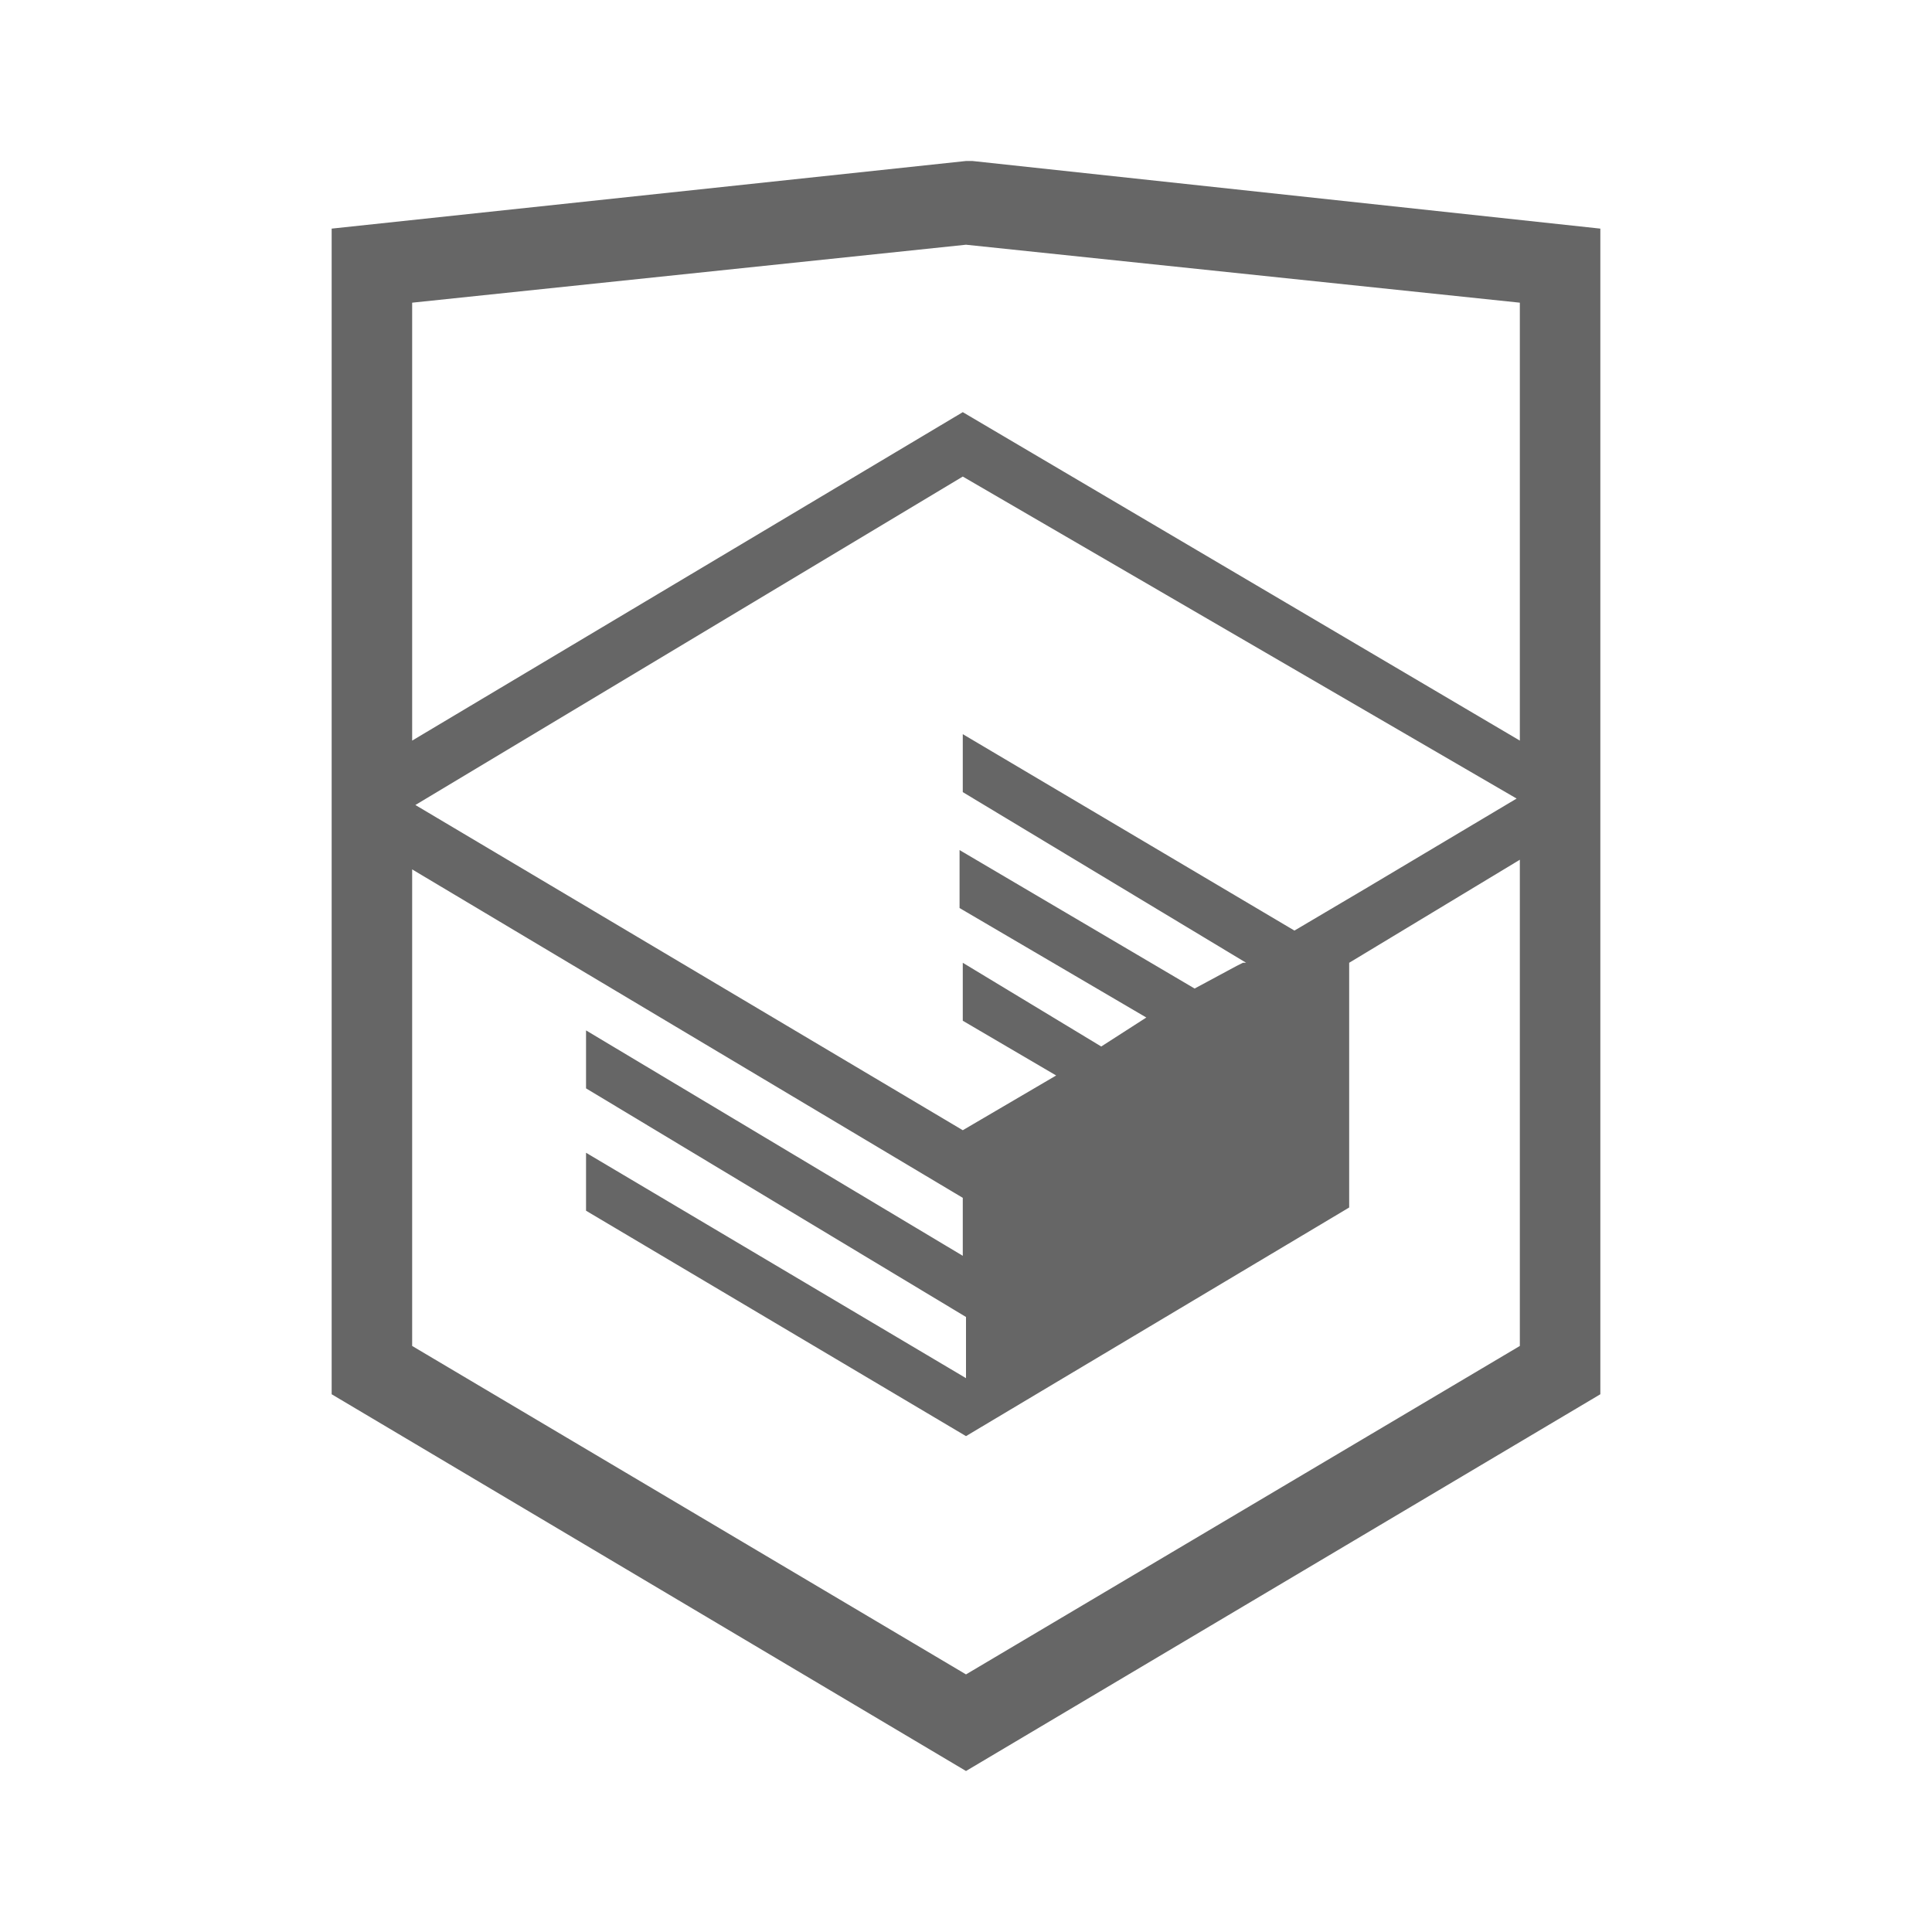
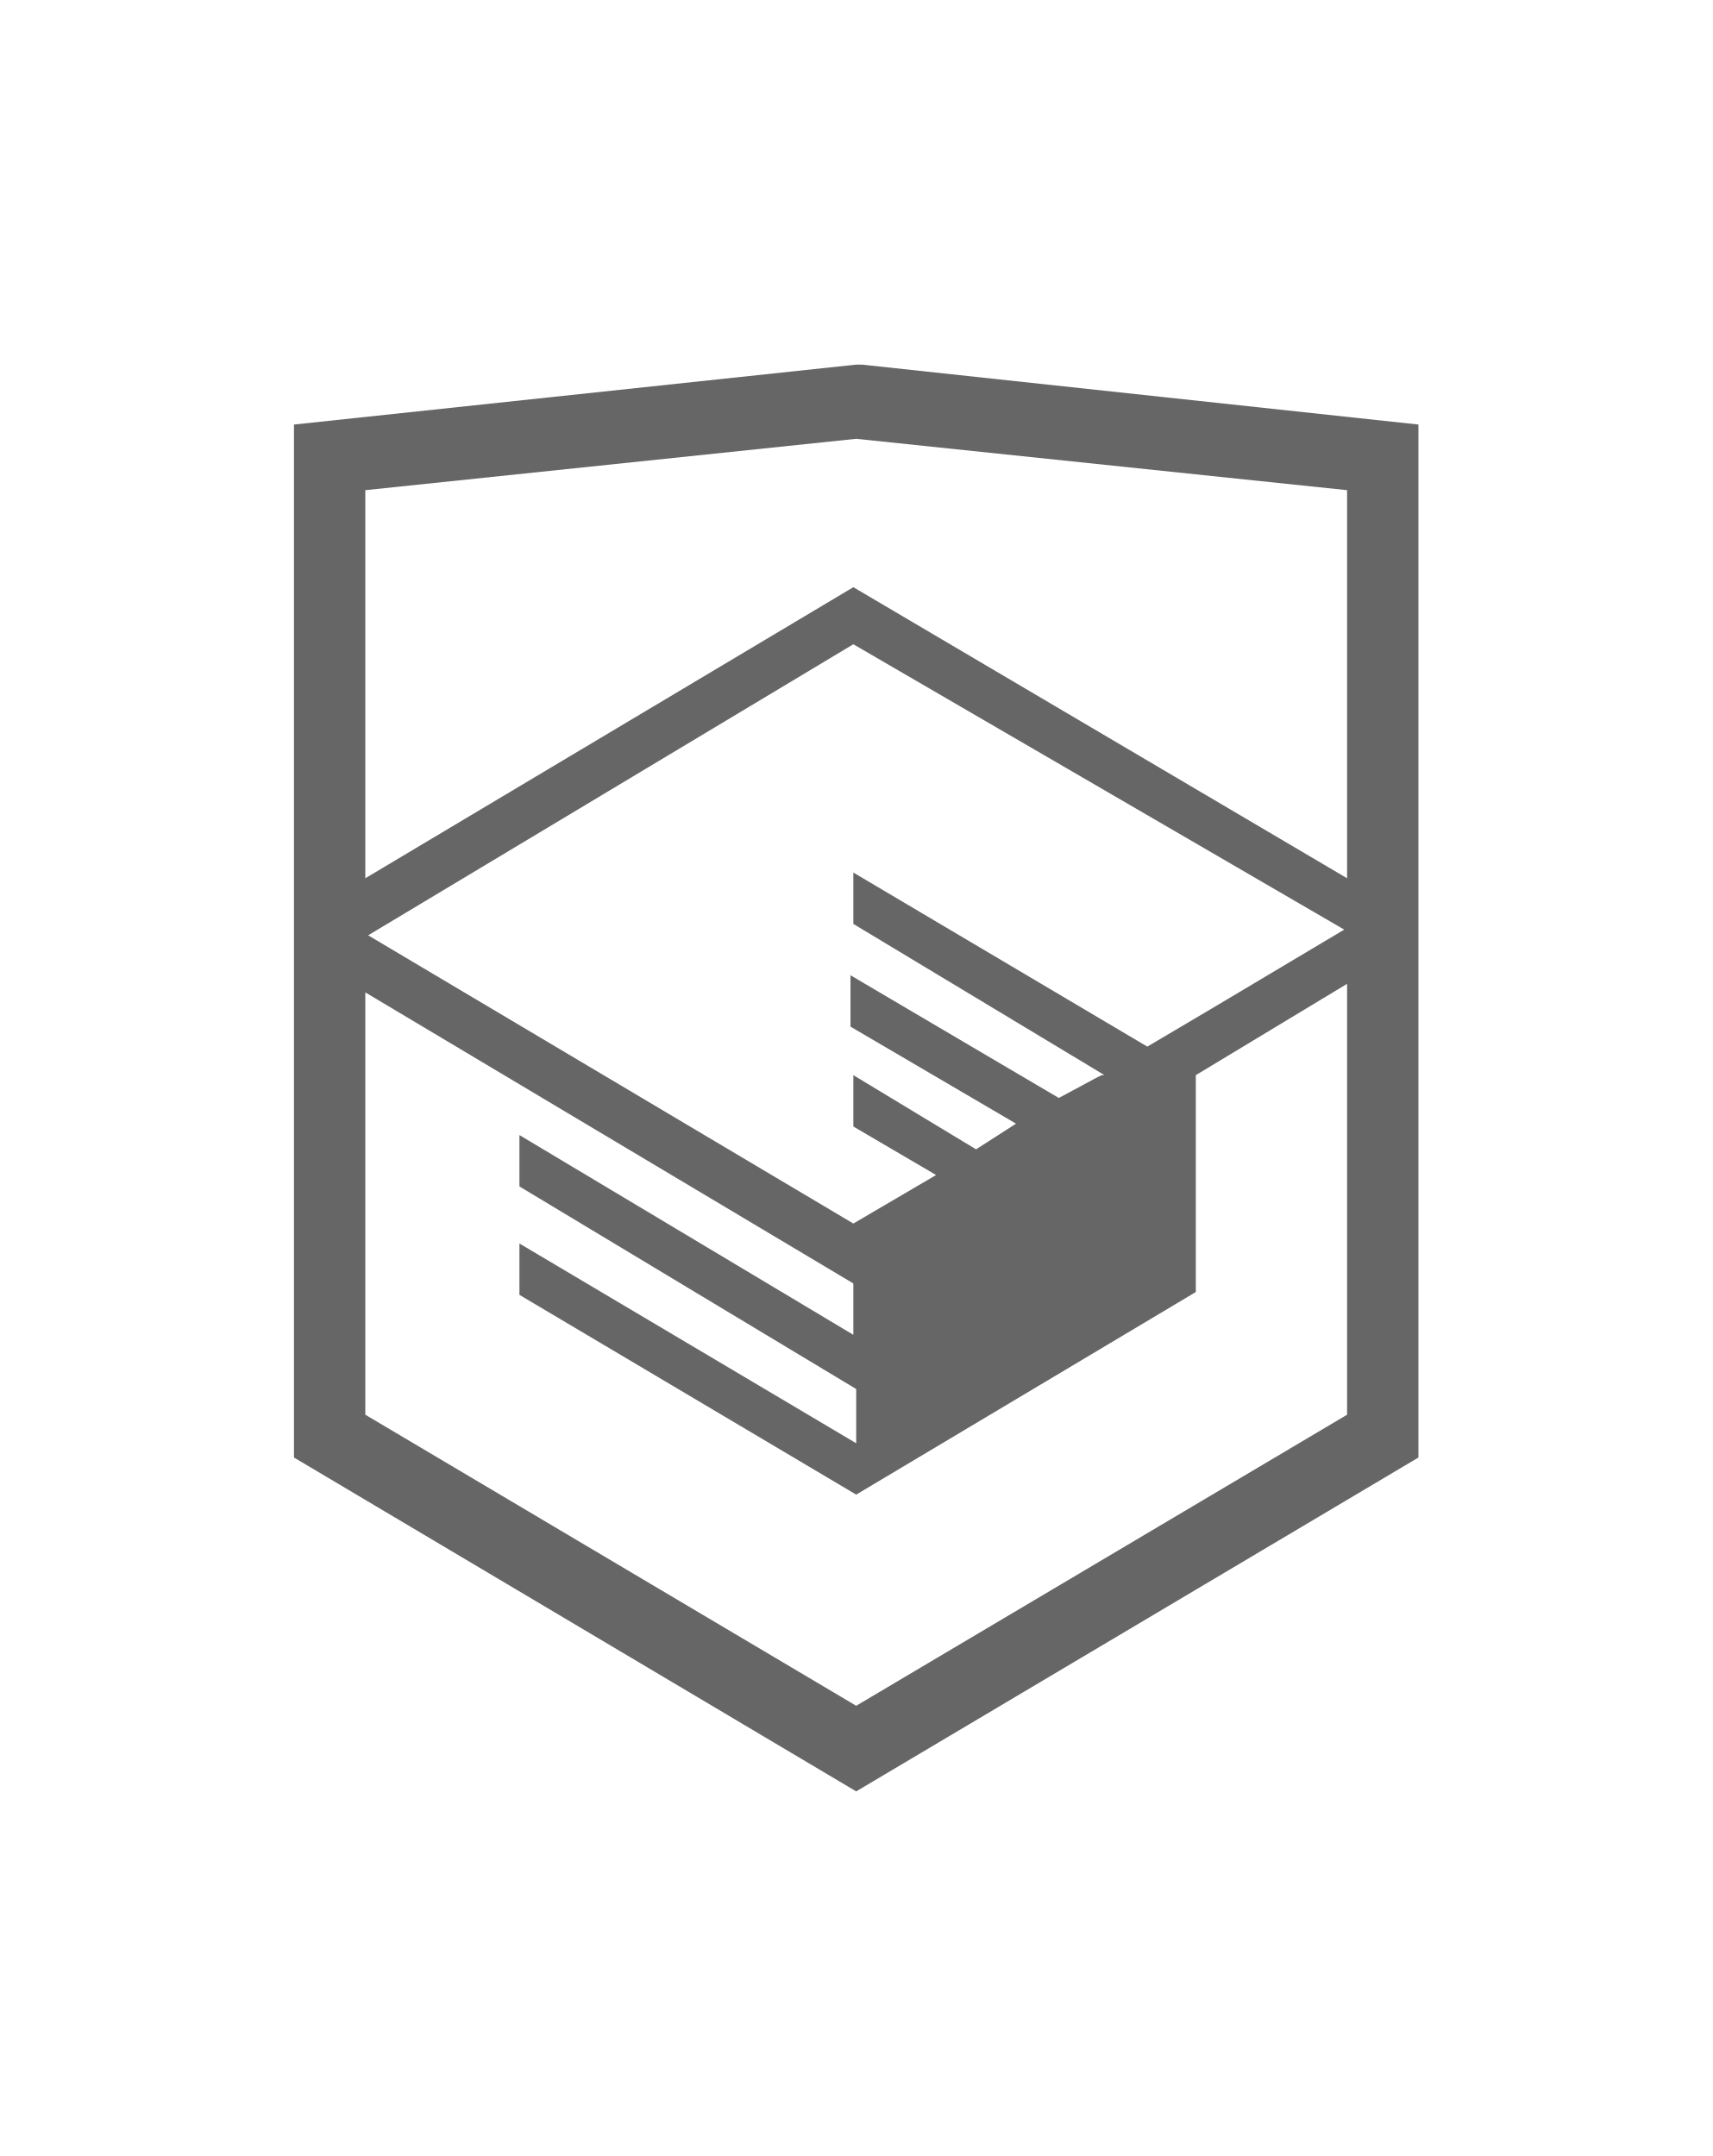
- <svg xmlns="http://www.w3.org/2000/svg" viewBox="0 0 60 60">
+ <svg xmlns="http://www.w3.org/2000/svg" viewBox="0 0 60 60" width="27" height="34">
  <path fill="#666666" d="M30.2 5h-.2l-19.7 2.1v36.2l19.7 11.7 19.7-11.7v-36.2l-19.5-2.1zm17 36.8l-17.2 10.2-17.2-10.2v-14.8l17.1 10.2v1.8l-11.7-7v1.8l11.8 7.1v1.9l-11.8-7v1.8l11.8 7 11.9-7.1v-7.6l5.3-3.2v15.1zm-.1-17l-4.7 2.8-2.2 1.3-10.3-6.1v1.8l8.8 5.3h-.1l-.2.1-1.3.7-7.3-4.3v1.8l5.8 3.4-1.4.9-4.3-2.6v1.8l2.9 1.7-2.9 1.7-17-10.1 17-10.2 17.2 10zm.1-1.8l-17.3-10.2-17.1 10.2v-13.6l17.2-1.8 17.2 1.8v13.6z" />
</svg>
